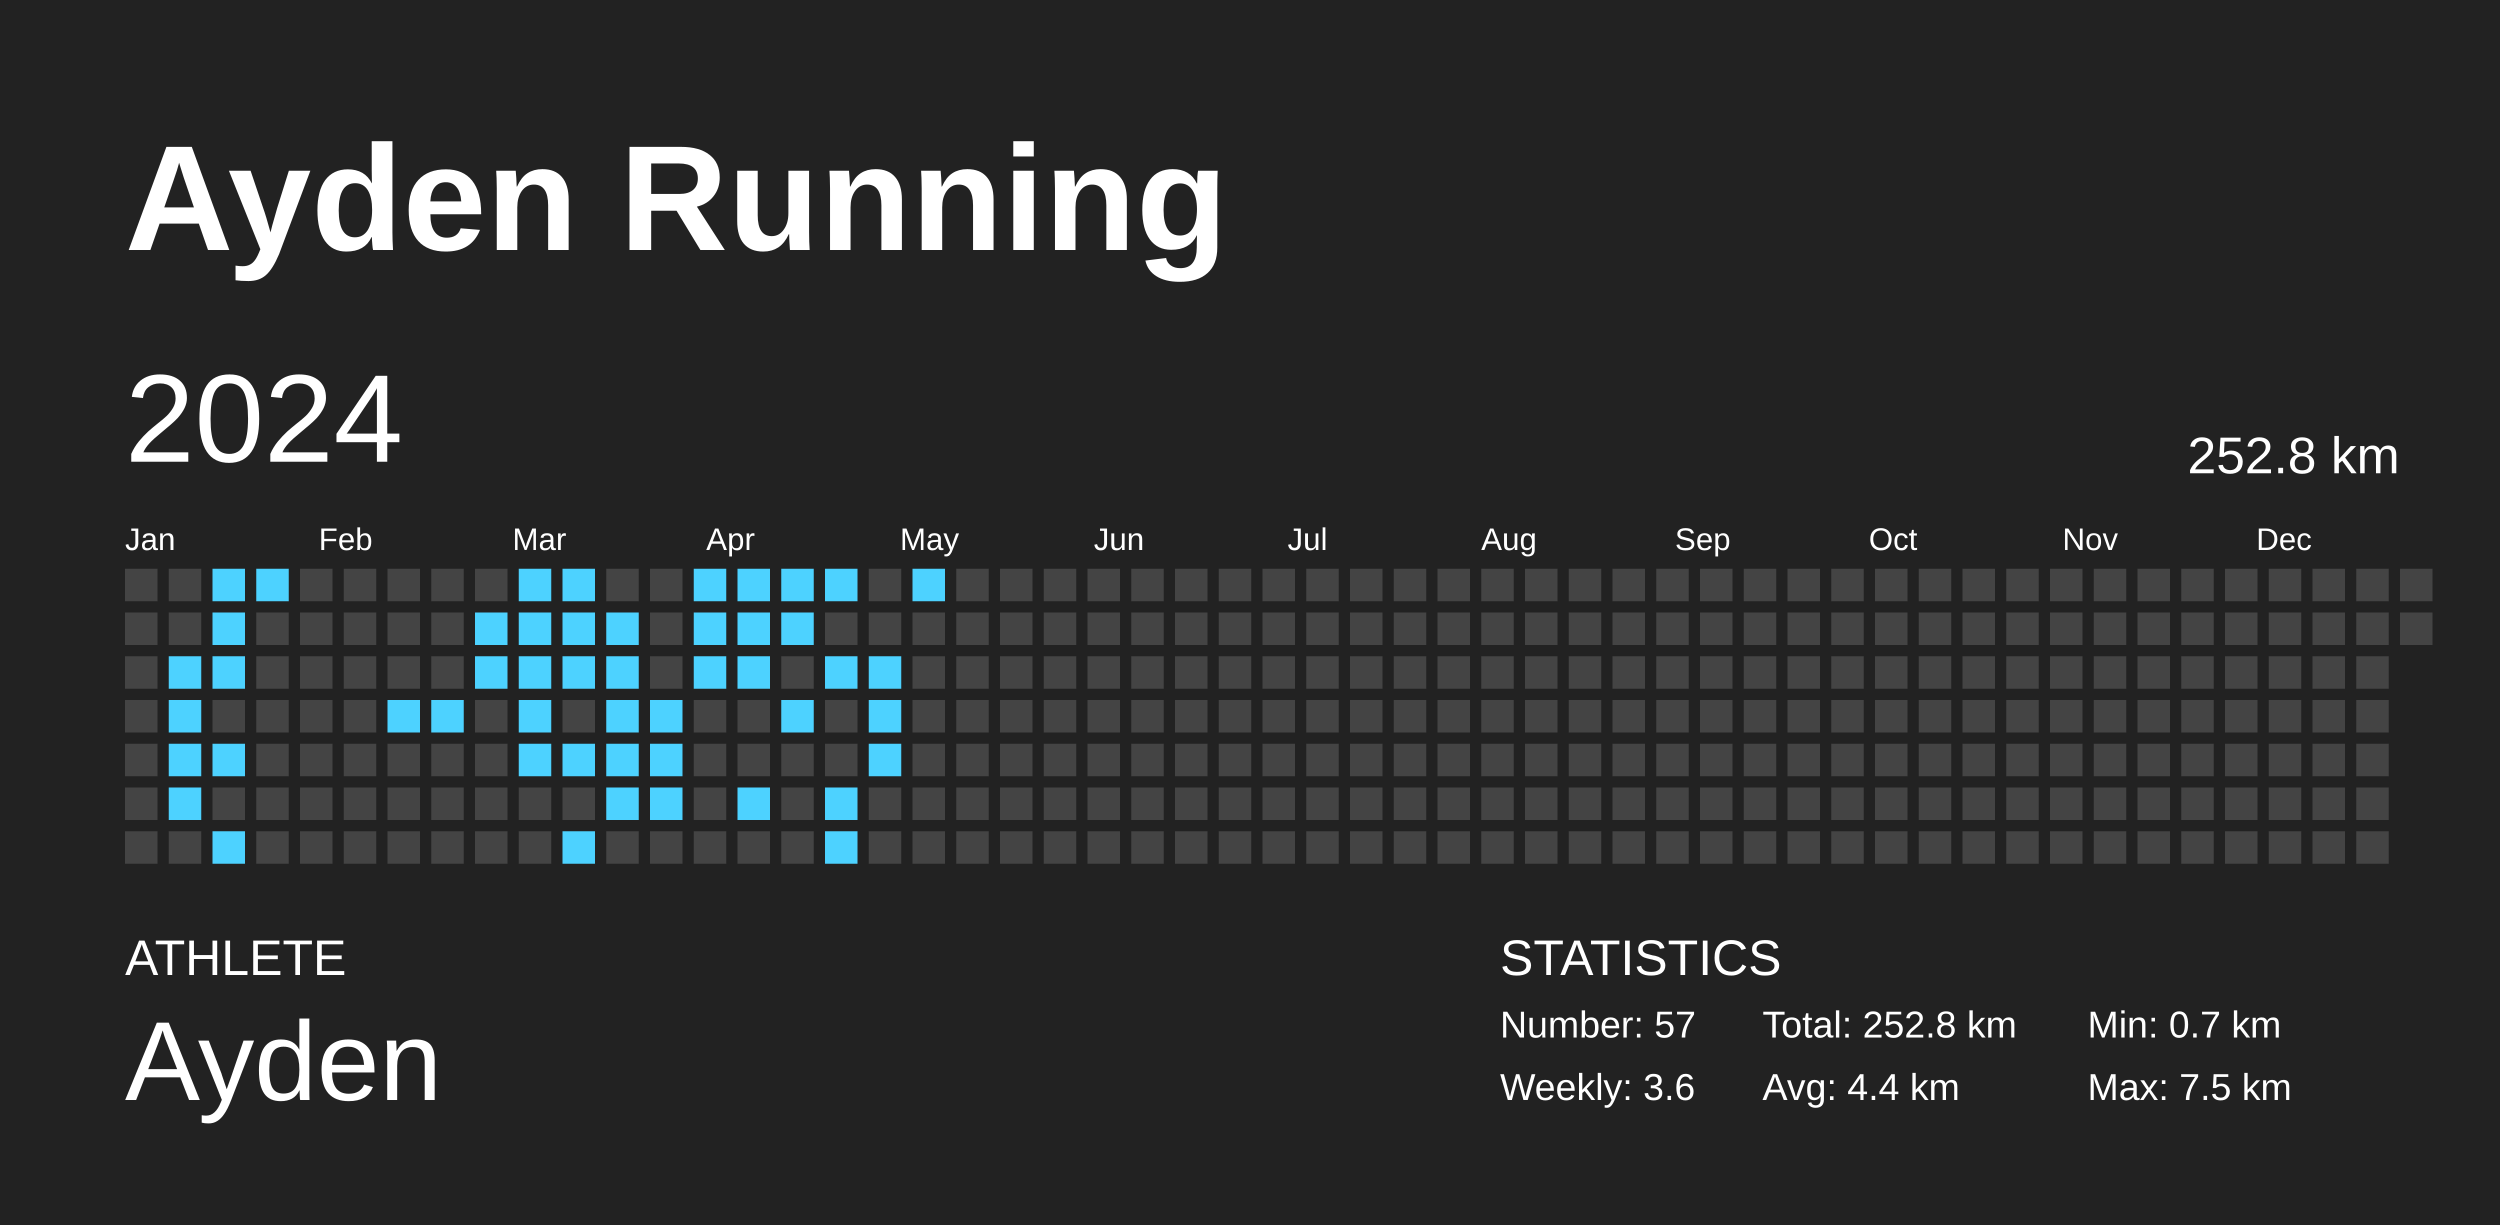
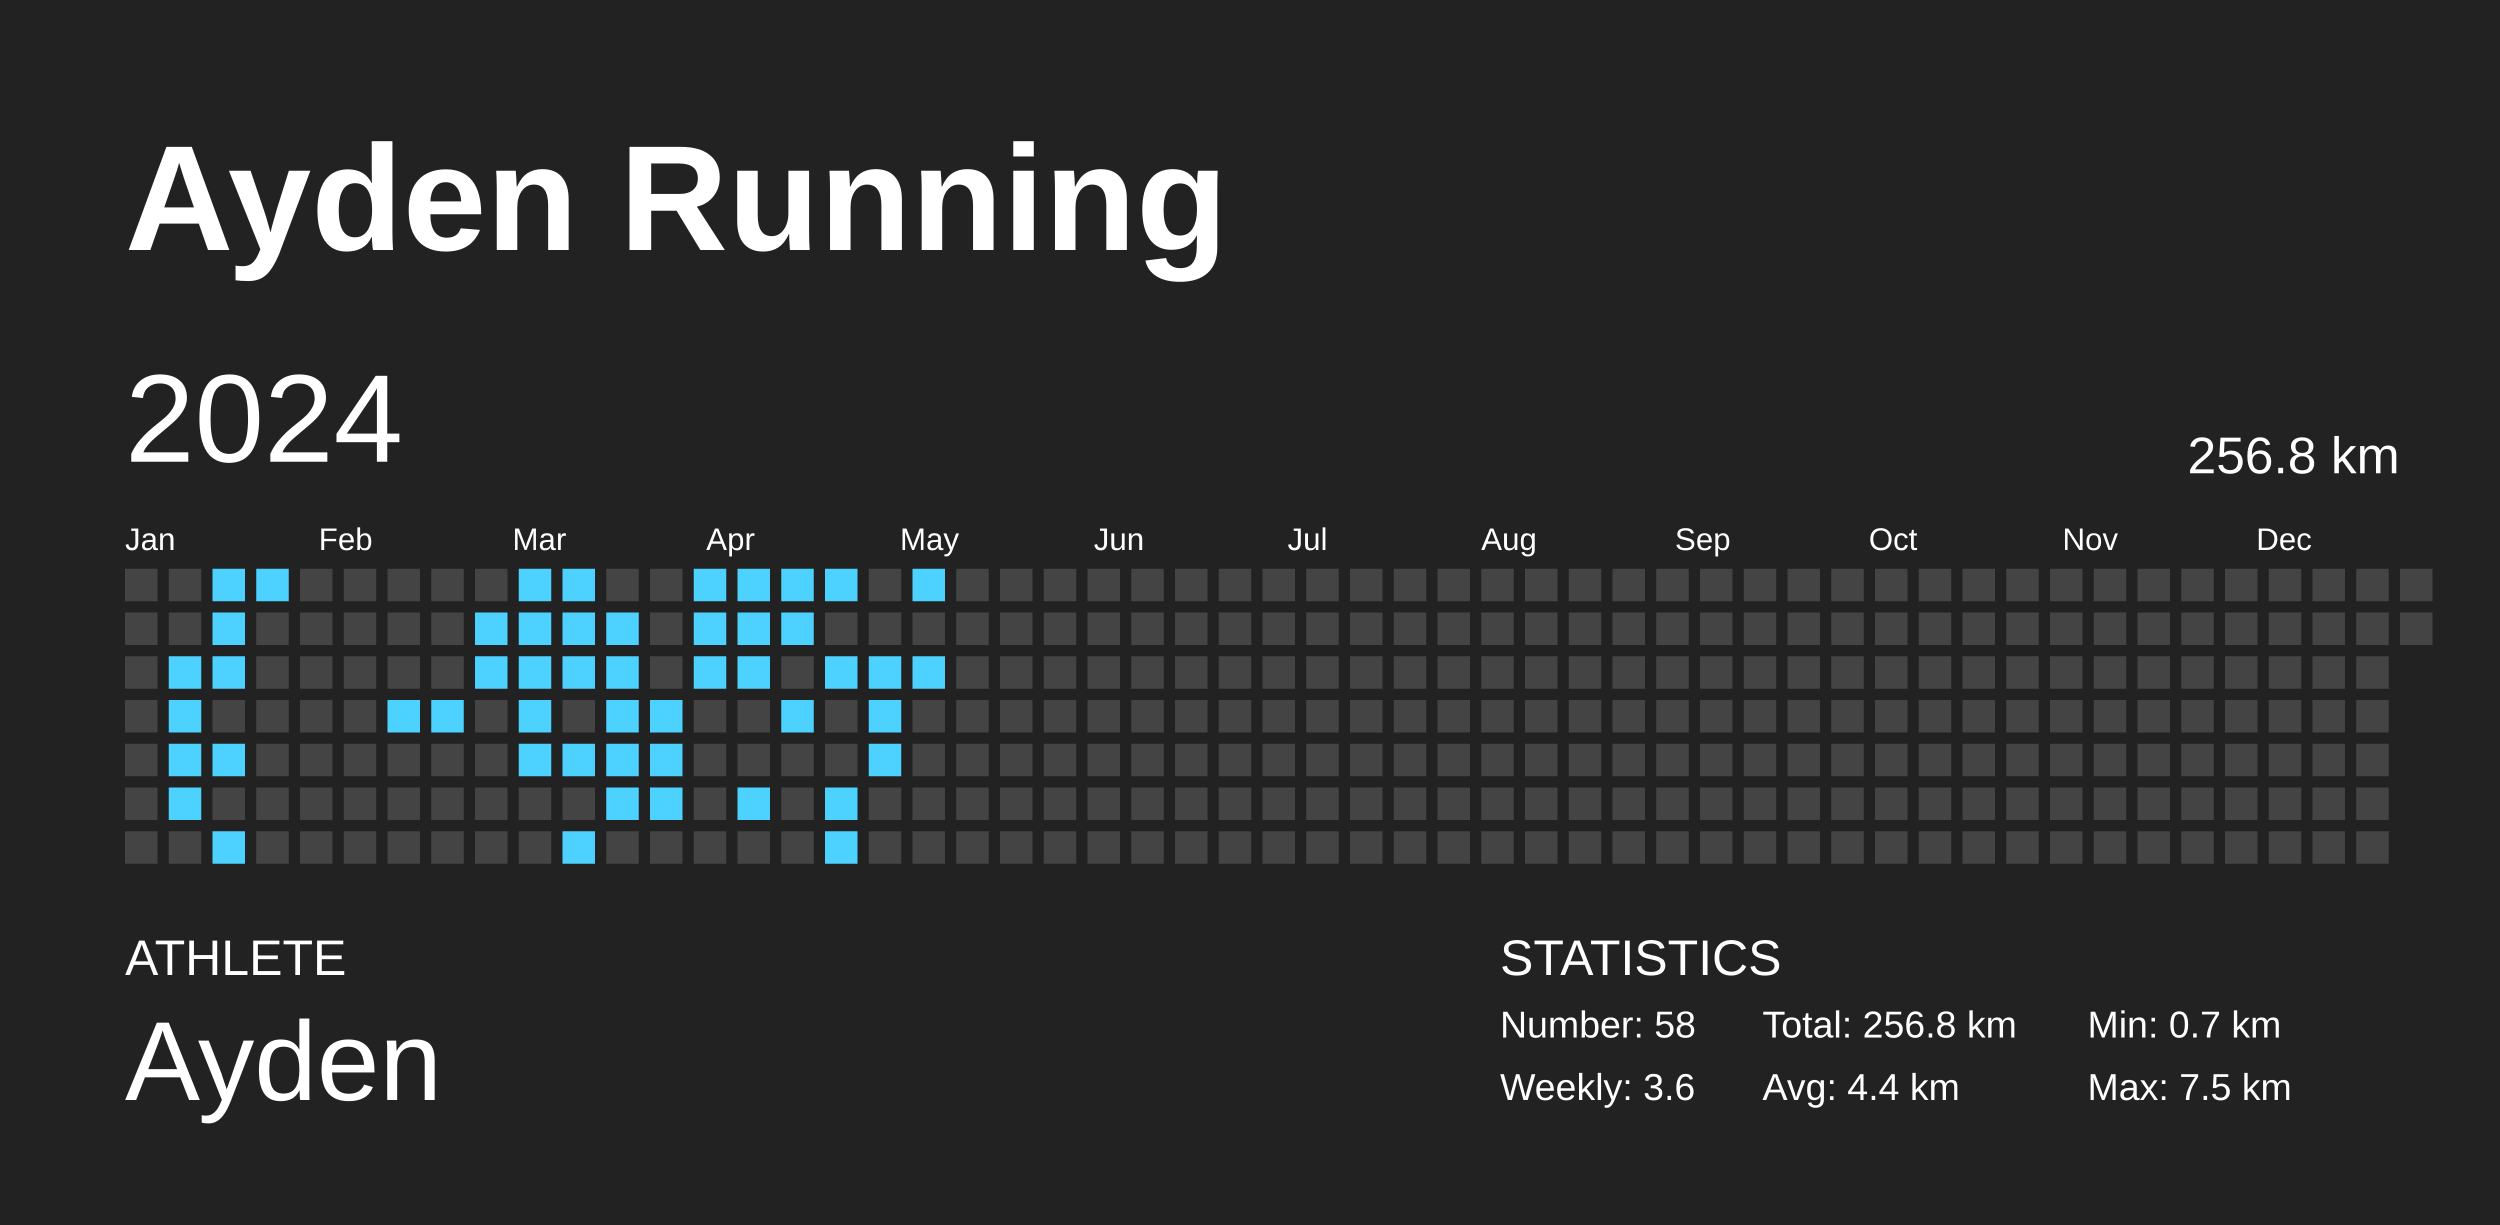
<svg xmlns="http://www.w3.org/2000/svg" baseProfile="full" height="98mm" version="1.1" viewBox="0,0,200,98" width="200mm">
  <defs />
  <rect fill="#222222" height="98" width="200" x="0" y="0" />
  <text fill="#FFFFFF" style="font-size:12px; font-family:Arial; font-weight:bold;" x="10" y="20">Ayden Running</text>
  <text fill="#FFFFFF" style="font-size:4px; font-family:Arial" x="10" y="78">ATHLETE</text>
  <text fill="#FFFFFF" style="font-size:9px; font-family:Arial" x="10" y="88">Ayden</text>
  <text fill="#FFFFFF" style="font-size:4px; font-family:Arial" x="120" y="78">STATISTICS</text>
-   <text fill="#FFFFFF" style="font-size:3px; font-family:Arial" x="120" y="83">Number: 57</text>
+   <text fill="#FFFFFF" style="font-size:3px; font-family:Arial" x="120" y="83">Number: 58</text>
  <text fill="#FFFFFF" style="font-size:3px; font-family:Arial" x="120" y="88">Weekly: 3.6</text>
-   <text fill="#FFFFFF" style="font-size:3px; font-family:Arial" x="141" y="83">Total: 252.8 km</text>
+   <text fill="#FFFFFF" style="font-size:3px; font-family:Arial" x="141" y="83">Total: 256.8 km</text>
  <text fill="#FFFFFF" style="font-size:3px; font-family:Arial" x="141" y="88">Avg: 4.4 km</text>
  <text fill="#FFFFFF" style="font-size:3px; font-family:Arial" x="167" y="83">Min: 0.7 km</text>
  <text fill="#FFFFFF" style="font-size:3px; font-family:Arial" x="167" y="88">Max: 7.5 km</text>
  <text dominant-baseline="hanging" fill="#FFFFFF" style="font-size:10.0px; font-family:Arial;" x="10" y="30">2024</text>
-   <text dominant-baseline="hanging" fill="#FFFFFF" style="font-size:4.125px; font-family:Arial;" x="175" y="35">252.8 km</text>
+   <text dominant-baseline="hanging" fill="#FFFFFF" style="font-size:4.125px; font-family:Arial;" x="175" y="35">256.8 km</text>
  <text fill="#FFFFFF" style="font-size:2.5px; font-family:Arial" x="10.0" y="44">Jan</text>
  <text fill="#FFFFFF" style="font-size:2.5px; font-family:Arial" x="25.5" y="44">Feb</text>
  <text fill="#FFFFFF" style="font-size:2.5px; font-family:Arial" x="41.0" y="44">Mar</text>
  <text fill="#FFFFFF" style="font-size:2.5px; font-family:Arial" x="56.5" y="44">Apr</text>
  <text fill="#FFFFFF" style="font-size:2.5px; font-family:Arial" x="72.0" y="44">May</text>
  <text fill="#FFFFFF" style="font-size:2.5px; font-family:Arial" x="87.5" y="44">Jun</text>
  <text fill="#FFFFFF" style="font-size:2.5px; font-family:Arial" x="103.0" y="44">Jul</text>
  <text fill="#FFFFFF" style="font-size:2.5px; font-family:Arial" x="118.5" y="44">Aug</text>
  <text fill="#FFFFFF" style="font-size:2.5px; font-family:Arial" x="134.0" y="44">Sep</text>
  <text fill="#FFFFFF" style="font-size:2.5px; font-family:Arial" x="149.5" y="44">Oct</text>
  <text fill="#FFFFFF" style="font-size:2.5px; font-family:Arial" x="165.0" y="44">Nov</text>
  <text fill="#FFFFFF" style="font-size:2.5px; font-family:Arial" x="180.5" y="44">Dec</text>
  <rect fill="#444444" height="2.6" width="2.6" x="10.0" y="45.5" />
  <rect fill="#444444" height="2.6" width="2.6" x="10.0" y="49.0" />
  <rect fill="#444444" height="2.6" width="2.6" x="10.0" y="52.5" />
  <rect fill="#444444" height="2.6" width="2.6" x="10.0" y="56.0" />
  <rect fill="#444444" height="2.6" width="2.6" x="10.0" y="59.5" />
  <rect fill="#444444" height="2.6" width="2.6" x="10.0" y="63.0" />
  <rect fill="#444444" height="2.6" width="2.6" x="10.0" y="66.5" />
  <rect fill="#444444" height="2.6" width="2.6" x="13.5" y="45.5" />
  <rect fill="#444444" height="2.6" width="2.6" x="13.5" y="49.0" />
  <rect fill="#4dd2ff" height="2.6" width="2.6" x="13.5" y="52.5" />
  <rect fill="#4dd2ff" height="2.6" width="2.6" x="13.5" y="56.0" />
  <rect fill="#4dd2ff" height="2.6" width="2.6" x="13.5" y="59.5" />
  <rect fill="#4dd2ff" height="2.6" width="2.6" x="13.5" y="63.0" />
  <rect fill="#444444" height="2.6" width="2.6" x="13.5" y="66.5" />
  <rect fill="#4dd2ff" height="2.6" width="2.6" x="17.0" y="45.5" />
  <rect fill="#4dd2ff" height="2.6" width="2.6" x="17.0" y="49.0" />
  <rect fill="#4dd2ff" height="2.6" width="2.6" x="17.0" y="52.5" />
  <rect fill="#444444" height="2.6" width="2.6" x="17.0" y="56.0" />
  <rect fill="#4dd2ff" height="2.6" width="2.6" x="17.0" y="59.5" />
  <rect fill="#444444" height="2.6" width="2.6" x="17.0" y="63.0" />
  <rect fill="#4dd2ff" height="2.6" width="2.6" x="17.0" y="66.5" />
  <rect fill="#4dd2ff" height="2.6" width="2.6" x="20.5" y="45.5" />
  <rect fill="#444444" height="2.6" width="2.6" x="20.5" y="49.0" />
  <rect fill="#444444" height="2.6" width="2.6" x="20.5" y="52.5" />
  <rect fill="#444444" height="2.6" width="2.6" x="20.5" y="56.0" />
  <rect fill="#444444" height="2.6" width="2.6" x="20.5" y="59.5" />
  <rect fill="#444444" height="2.6" width="2.6" x="20.5" y="63.0" />
  <rect fill="#444444" height="2.6" width="2.6" x="20.5" y="66.5" />
  <rect fill="#444444" height="2.6" width="2.6" x="24.0" y="45.5" />
  <rect fill="#444444" height="2.6" width="2.6" x="24.0" y="49.0" />
  <rect fill="#444444" height="2.6" width="2.6" x="24.0" y="52.5" />
  <rect fill="#444444" height="2.6" width="2.6" x="24.0" y="56.0" />
  <rect fill="#444444" height="2.6" width="2.6" x="24.0" y="59.5" />
  <rect fill="#444444" height="2.6" width="2.6" x="24.0" y="63.0" />
  <rect fill="#444444" height="2.6" width="2.6" x="24.0" y="66.5" />
  <rect fill="#444444" height="2.6" width="2.6" x="27.5" y="45.5" />
  <rect fill="#444444" height="2.6" width="2.6" x="27.5" y="49.0" />
  <rect fill="#444444" height="2.6" width="2.6" x="27.5" y="52.5" />
  <rect fill="#444444" height="2.6" width="2.6" x="27.5" y="56.0" />
  <rect fill="#444444" height="2.6" width="2.6" x="27.5" y="59.5" />
  <rect fill="#444444" height="2.6" width="2.6" x="27.5" y="63.0" />
  <rect fill="#444444" height="2.6" width="2.6" x="27.5" y="66.5" />
  <rect fill="#444444" height="2.6" width="2.6" x="31.0" y="45.5" />
  <rect fill="#444444" height="2.6" width="2.6" x="31.0" y="49.0" />
  <rect fill="#444444" height="2.6" width="2.6" x="31.0" y="52.5" />
  <rect fill="#4dd2ff" height="2.6" width="2.6" x="31.0" y="56.0" />
  <rect fill="#444444" height="2.6" width="2.6" x="31.0" y="59.5" />
  <rect fill="#444444" height="2.6" width="2.6" x="31.0" y="63.0" />
  <rect fill="#444444" height="2.6" width="2.6" x="31.0" y="66.5" />
  <rect fill="#444444" height="2.6" width="2.6" x="34.5" y="45.5" />
  <rect fill="#444444" height="2.6" width="2.6" x="34.5" y="49.0" />
  <rect fill="#444444" height="2.6" width="2.6" x="34.5" y="52.5" />
  <rect fill="#4dd2ff" height="2.6" width="2.6" x="34.5" y="56.0" />
  <rect fill="#444444" height="2.6" width="2.6" x="34.5" y="59.5" />
  <rect fill="#444444" height="2.6" width="2.6" x="34.5" y="63.0" />
  <rect fill="#444444" height="2.6" width="2.6" x="34.5" y="66.5" />
  <rect fill="#444444" height="2.6" width="2.6" x="38.0" y="45.5" />
  <rect fill="#4dd2ff" height="2.6" width="2.6" x="38.0" y="49.0" />
  <rect fill="#4dd2ff" height="2.6" width="2.6" x="38.0" y="52.5" />
  <rect fill="#444444" height="2.6" width="2.6" x="38.0" y="56.0" />
  <rect fill="#444444" height="2.6" width="2.6" x="38.0" y="59.5" />
  <rect fill="#444444" height="2.6" width="2.6" x="38.0" y="63.0" />
  <rect fill="#444444" height="2.6" width="2.6" x="38.0" y="66.5" />
  <rect fill="#4dd2ff" height="2.6" width="2.6" x="41.5" y="45.5" />
  <rect fill="#4dd2ff" height="2.6" width="2.6" x="41.5" y="49.0" />
  <rect fill="#4dd2ff" height="2.6" width="2.6" x="41.5" y="52.5" />
  <rect fill="#4dd2ff" height="2.6" width="2.6" x="41.5" y="56.0" />
  <rect fill="#4dd2ff" height="2.6" width="2.6" x="41.5" y="59.5" />
  <rect fill="#444444" height="2.6" width="2.6" x="41.5" y="63.0" />
  <rect fill="#444444" height="2.6" width="2.6" x="41.5" y="66.5" />
  <rect fill="#4dd2ff" height="2.6" width="2.6" x="45.0" y="45.5" />
  <rect fill="#4dd2ff" height="2.6" width="2.6" x="45.0" y="49.0" />
  <rect fill="#4dd2ff" height="2.6" width="2.6" x="45.0" y="52.5" />
  <rect fill="#444444" height="2.6" width="2.6" x="45.0" y="56.0" />
  <rect fill="#4dd2ff" height="2.6" width="2.6" x="45.0" y="59.5" />
  <rect fill="#444444" height="2.6" width="2.6" x="45.0" y="63.0" />
  <rect fill="#4dd2ff" height="2.6" width="2.6" x="45.0" y="66.5" />
  <rect fill="#444444" height="2.6" width="2.6" x="48.5" y="45.5" />
  <rect fill="#4dd2ff" height="2.6" width="2.6" x="48.5" y="49.0" />
  <rect fill="#4dd2ff" height="2.6" width="2.6" x="48.5" y="52.5" />
  <rect fill="#4dd2ff" height="2.6" width="2.6" x="48.5" y="56.0" />
  <rect fill="#4dd2ff" height="2.6" width="2.6" x="48.5" y="59.5" />
  <rect fill="#4dd2ff" height="2.6" width="2.6" x="48.5" y="63.0" />
  <rect fill="#444444" height="2.6" width="2.6" x="48.5" y="66.5" />
  <rect fill="#444444" height="2.6" width="2.6" x="52.0" y="45.5" />
  <rect fill="#444444" height="2.6" width="2.6" x="52.0" y="49.0" />
  <rect fill="#444444" height="2.6" width="2.6" x="52.0" y="52.5" />
  <rect fill="#4dd2ff" height="2.6" width="2.6" x="52.0" y="56.0" />
  <rect fill="#4dd2ff" height="2.6" width="2.6" x="52.0" y="59.5" />
  <rect fill="#4dd2ff" height="2.6" width="2.6" x="52.0" y="63.0" />
  <rect fill="#444444" height="2.6" width="2.6" x="52.0" y="66.5" />
  <rect fill="#4dd2ff" height="2.6" width="2.6" x="55.5" y="45.5" />
  <rect fill="#4dd2ff" height="2.6" width="2.6" x="55.5" y="49.0" />
  <rect fill="#4dd2ff" height="2.6" width="2.6" x="55.5" y="52.5" />
  <rect fill="#444444" height="2.6" width="2.6" x="55.5" y="56.0" />
  <rect fill="#444444" height="2.6" width="2.6" x="55.5" y="59.5" />
  <rect fill="#444444" height="2.6" width="2.6" x="55.5" y="63.0" />
  <rect fill="#444444" height="2.6" width="2.6" x="55.5" y="66.5" />
  <rect fill="#4dd2ff" height="2.6" width="2.6" x="59.0" y="45.5" />
  <rect fill="#4dd2ff" height="2.6" width="2.6" x="59.0" y="49.0" />
  <rect fill="#4dd2ff" height="2.6" width="2.6" x="59.0" y="52.5" />
  <rect fill="#444444" height="2.6" width="2.6" x="59.0" y="56.0" />
  <rect fill="#444444" height="2.6" width="2.6" x="59.0" y="59.5" />
  <rect fill="#4dd2ff" height="2.6" width="2.6" x="59.0" y="63.0" />
  <rect fill="#444444" height="2.6" width="2.6" x="59.0" y="66.5" />
  <rect fill="#4dd2ff" height="2.6" width="2.6" x="62.5" y="45.5" />
  <rect fill="#4dd2ff" height="2.6" width="2.6" x="62.5" y="49.0" />
  <rect fill="#444444" height="2.6" width="2.6" x="62.5" y="52.5" />
  <rect fill="#4dd2ff" height="2.6" width="2.6" x="62.5" y="56.0" />
  <rect fill="#444444" height="2.6" width="2.6" x="62.5" y="59.5" />
  <rect fill="#444444" height="2.6" width="2.6" x="62.5" y="63.0" />
  <rect fill="#444444" height="2.6" width="2.6" x="62.5" y="66.5" />
  <rect fill="#4dd2ff" height="2.6" width="2.6" x="66.0" y="45.5" />
  <rect fill="#444444" height="2.6" width="2.6" x="66.0" y="49.0" />
  <rect fill="#4dd2ff" height="2.6" width="2.6" x="66.0" y="52.5" />
  <rect fill="#444444" height="2.6" width="2.6" x="66.0" y="56.0" />
  <rect fill="#444444" height="2.6" width="2.6" x="66.0" y="59.5" />
  <rect fill="#4dd2ff" height="2.6" width="2.6" x="66.0" y="63.0" />
  <rect fill="#4dd2ff" height="2.6" width="2.6" x="66.0" y="66.5" />
  <rect fill="#444444" height="2.6" width="2.6" x="69.5" y="45.5" />
  <rect fill="#444444" height="2.6" width="2.6" x="69.5" y="49.0" />
  <rect fill="#4dd2ff" height="2.6" width="2.6" x="69.5" y="52.5" />
  <rect fill="#4dd2ff" height="2.6" width="2.6" x="69.5" y="56.0" />
  <rect fill="#4dd2ff" height="2.6" width="2.6" x="69.5" y="59.5" />
  <rect fill="#444444" height="2.6" width="2.6" x="69.5" y="63.0" />
  <rect fill="#444444" height="2.6" width="2.6" x="69.5" y="66.5" />
  <rect fill="#4dd2ff" height="2.6" width="2.6" x="73.0" y="45.5" />
  <rect fill="#444444" height="2.6" width="2.6" x="73.0" y="49.0" />
-   <rect fill="#444444" height="2.6" width="2.6" x="73.0" y="52.5" />
+   <rect fill="#4dd2ff" height="2.6" width="2.6" x="73.0" y="52.5" />
  <rect fill="#444444" height="2.6" width="2.6" x="73.0" y="56.0" />
  <rect fill="#444444" height="2.6" width="2.6" x="73.0" y="59.5" />
  <rect fill="#444444" height="2.6" width="2.6" x="73.0" y="63.0" />
  <rect fill="#444444" height="2.6" width="2.6" x="73.0" y="66.5" />
  <rect fill="#444444" height="2.6" width="2.6" x="76.5" y="45.5" />
  <rect fill="#444444" height="2.6" width="2.6" x="76.5" y="49.0" />
  <rect fill="#444444" height="2.6" width="2.6" x="76.5" y="52.5" />
  <rect fill="#444444" height="2.6" width="2.6" x="76.5" y="56.0" />
  <rect fill="#444444" height="2.6" width="2.6" x="76.5" y="59.5" />
  <rect fill="#444444" height="2.6" width="2.6" x="76.5" y="63.0" />
  <rect fill="#444444" height="2.6" width="2.6" x="76.5" y="66.5" />
  <rect fill="#444444" height="2.6" width="2.6" x="80.0" y="45.5" />
  <rect fill="#444444" height="2.6" width="2.6" x="80.0" y="49.0" />
  <rect fill="#444444" height="2.6" width="2.6" x="80.0" y="52.5" />
  <rect fill="#444444" height="2.6" width="2.6" x="80.0" y="56.0" />
  <rect fill="#444444" height="2.6" width="2.6" x="80.0" y="59.5" />
  <rect fill="#444444" height="2.6" width="2.6" x="80.0" y="63.0" />
  <rect fill="#444444" height="2.6" width="2.6" x="80.0" y="66.5" />
  <rect fill="#444444" height="2.6" width="2.6" x="83.5" y="45.5" />
  <rect fill="#444444" height="2.6" width="2.6" x="83.5" y="49.0" />
  <rect fill="#444444" height="2.6" width="2.6" x="83.5" y="52.5" />
  <rect fill="#444444" height="2.6" width="2.6" x="83.5" y="56.0" />
  <rect fill="#444444" height="2.6" width="2.6" x="83.5" y="59.5" />
  <rect fill="#444444" height="2.6" width="2.6" x="83.5" y="63.0" />
  <rect fill="#444444" height="2.6" width="2.6" x="83.5" y="66.5" />
  <rect fill="#444444" height="2.6" width="2.6" x="87.0" y="45.5" />
  <rect fill="#444444" height="2.6" width="2.6" x="87.0" y="49.0" />
  <rect fill="#444444" height="2.6" width="2.6" x="87.0" y="52.5" />
  <rect fill="#444444" height="2.6" width="2.6" x="87.0" y="56.0" />
  <rect fill="#444444" height="2.6" width="2.6" x="87.0" y="59.5" />
  <rect fill="#444444" height="2.6" width="2.6" x="87.0" y="63.0" />
  <rect fill="#444444" height="2.6" width="2.6" x="87.0" y="66.5" />
  <rect fill="#444444" height="2.6" width="2.6" x="90.5" y="45.5" />
  <rect fill="#444444" height="2.6" width="2.6" x="90.5" y="49.0" />
  <rect fill="#444444" height="2.6" width="2.6" x="90.5" y="52.5" />
  <rect fill="#444444" height="2.6" width="2.6" x="90.5" y="56.0" />
  <rect fill="#444444" height="2.6" width="2.6" x="90.5" y="59.5" />
  <rect fill="#444444" height="2.6" width="2.6" x="90.5" y="63.0" />
  <rect fill="#444444" height="2.6" width="2.6" x="90.5" y="66.5" />
  <rect fill="#444444" height="2.6" width="2.6" x="94.0" y="45.5" />
  <rect fill="#444444" height="2.6" width="2.6" x="94.0" y="49.0" />
  <rect fill="#444444" height="2.6" width="2.6" x="94.0" y="52.5" />
  <rect fill="#444444" height="2.6" width="2.6" x="94.0" y="56.0" />
  <rect fill="#444444" height="2.6" width="2.6" x="94.0" y="59.5" />
  <rect fill="#444444" height="2.6" width="2.6" x="94.0" y="63.0" />
  <rect fill="#444444" height="2.6" width="2.6" x="94.0" y="66.5" />
  <rect fill="#444444" height="2.6" width="2.6" x="97.5" y="45.5" />
  <rect fill="#444444" height="2.6" width="2.6" x="97.5" y="49.0" />
  <rect fill="#444444" height="2.6" width="2.6" x="97.5" y="52.5" />
  <rect fill="#444444" height="2.6" width="2.6" x="97.5" y="56.0" />
  <rect fill="#444444" height="2.6" width="2.6" x="97.5" y="59.5" />
  <rect fill="#444444" height="2.6" width="2.6" x="97.5" y="63.0" />
  <rect fill="#444444" height="2.6" width="2.6" x="97.5" y="66.5" />
  <rect fill="#444444" height="2.6" width="2.6" x="101.0" y="45.5" />
  <rect fill="#444444" height="2.6" width="2.6" x="101.0" y="49.0" />
  <rect fill="#444444" height="2.6" width="2.6" x="101.0" y="52.5" />
  <rect fill="#444444" height="2.6" width="2.6" x="101.0" y="56.0" />
  <rect fill="#444444" height="2.6" width="2.6" x="101.0" y="59.5" />
  <rect fill="#444444" height="2.6" width="2.6" x="101.0" y="63.0" />
  <rect fill="#444444" height="2.6" width="2.6" x="101.0" y="66.5" />
  <rect fill="#444444" height="2.6" width="2.6" x="104.5" y="45.5" />
  <rect fill="#444444" height="2.6" width="2.6" x="104.5" y="49.0" />
  <rect fill="#444444" height="2.6" width="2.6" x="104.5" y="52.5" />
  <rect fill="#444444" height="2.6" width="2.6" x="104.5" y="56.0" />
  <rect fill="#444444" height="2.6" width="2.6" x="104.5" y="59.5" />
  <rect fill="#444444" height="2.6" width="2.6" x="104.5" y="63.0" />
  <rect fill="#444444" height="2.6" width="2.6" x="104.5" y="66.5" />
  <rect fill="#444444" height="2.6" width="2.6" x="108.0" y="45.5" />
  <rect fill="#444444" height="2.6" width="2.6" x="108.0" y="49.0" />
  <rect fill="#444444" height="2.6" width="2.6" x="108.0" y="52.5" />
  <rect fill="#444444" height="2.6" width="2.6" x="108.0" y="56.0" />
  <rect fill="#444444" height="2.6" width="2.6" x="108.0" y="59.5" />
  <rect fill="#444444" height="2.6" width="2.6" x="108.0" y="63.0" />
  <rect fill="#444444" height="2.6" width="2.6" x="108.0" y="66.5" />
  <rect fill="#444444" height="2.6" width="2.6" x="111.5" y="45.5" />
  <rect fill="#444444" height="2.6" width="2.6" x="111.5" y="49.0" />
  <rect fill="#444444" height="2.6" width="2.6" x="111.5" y="52.5" />
  <rect fill="#444444" height="2.6" width="2.6" x="111.5" y="56.0" />
  <rect fill="#444444" height="2.6" width="2.6" x="111.5" y="59.5" />
  <rect fill="#444444" height="2.6" width="2.6" x="111.5" y="63.0" />
  <rect fill="#444444" height="2.6" width="2.6" x="111.5" y="66.5" />
  <rect fill="#444444" height="2.6" width="2.6" x="115.0" y="45.5" />
  <rect fill="#444444" height="2.6" width="2.6" x="115.0" y="49.0" />
  <rect fill="#444444" height="2.6" width="2.6" x="115.0" y="52.5" />
  <rect fill="#444444" height="2.6" width="2.6" x="115.0" y="56.0" />
  <rect fill="#444444" height="2.6" width="2.6" x="115.0" y="59.5" />
  <rect fill="#444444" height="2.6" width="2.6" x="115.0" y="63.0" />
  <rect fill="#444444" height="2.6" width="2.6" x="115.0" y="66.5" />
  <rect fill="#444444" height="2.6" width="2.6" x="118.5" y="45.5" />
  <rect fill="#444444" height="2.6" width="2.6" x="118.5" y="49.0" />
  <rect fill="#444444" height="2.6" width="2.6" x="118.5" y="52.5" />
  <rect fill="#444444" height="2.6" width="2.6" x="118.5" y="56.0" />
  <rect fill="#444444" height="2.6" width="2.6" x="118.5" y="59.5" />
  <rect fill="#444444" height="2.6" width="2.6" x="118.5" y="63.0" />
  <rect fill="#444444" height="2.6" width="2.6" x="118.5" y="66.5" />
  <rect fill="#444444" height="2.6" width="2.6" x="122.0" y="45.5" />
  <rect fill="#444444" height="2.6" width="2.6" x="122.0" y="49.0" />
  <rect fill="#444444" height="2.6" width="2.6" x="122.0" y="52.5" />
  <rect fill="#444444" height="2.6" width="2.6" x="122.0" y="56.0" />
  <rect fill="#444444" height="2.6" width="2.6" x="122.0" y="59.5" />
  <rect fill="#444444" height="2.6" width="2.6" x="122.0" y="63.0" />
  <rect fill="#444444" height="2.6" width="2.6" x="122.0" y="66.5" />
  <rect fill="#444444" height="2.6" width="2.6" x="125.5" y="45.5" />
  <rect fill="#444444" height="2.6" width="2.6" x="125.5" y="49.0" />
  <rect fill="#444444" height="2.6" width="2.6" x="125.5" y="52.5" />
  <rect fill="#444444" height="2.6" width="2.6" x="125.5" y="56.0" />
  <rect fill="#444444" height="2.6" width="2.6" x="125.5" y="59.5" />
  <rect fill="#444444" height="2.6" width="2.6" x="125.5" y="63.0" />
  <rect fill="#444444" height="2.6" width="2.6" x="125.5" y="66.5" />
  <rect fill="#444444" height="2.6" width="2.6" x="129.0" y="45.5" />
  <rect fill="#444444" height="2.6" width="2.6" x="129.0" y="49.0" />
  <rect fill="#444444" height="2.6" width="2.6" x="129.0" y="52.5" />
  <rect fill="#444444" height="2.6" width="2.6" x="129.0" y="56.0" />
  <rect fill="#444444" height="2.6" width="2.6" x="129.0" y="59.5" />
  <rect fill="#444444" height="2.6" width="2.6" x="129.0" y="63.0" />
  <rect fill="#444444" height="2.6" width="2.6" x="129.0" y="66.5" />
  <rect fill="#444444" height="2.6" width="2.6" x="132.5" y="45.5" />
  <rect fill="#444444" height="2.6" width="2.6" x="132.5" y="49.0" />
  <rect fill="#444444" height="2.6" width="2.6" x="132.5" y="52.5" />
  <rect fill="#444444" height="2.6" width="2.6" x="132.5" y="56.0" />
  <rect fill="#444444" height="2.6" width="2.6" x="132.5" y="59.5" />
  <rect fill="#444444" height="2.6" width="2.6" x="132.5" y="63.0" />
  <rect fill="#444444" height="2.6" width="2.6" x="132.5" y="66.5" />
  <rect fill="#444444" height="2.6" width="2.6" x="136.0" y="45.5" />
  <rect fill="#444444" height="2.6" width="2.6" x="136.0" y="49.0" />
  <rect fill="#444444" height="2.6" width="2.6" x="136.0" y="52.5" />
  <rect fill="#444444" height="2.6" width="2.6" x="136.0" y="56.0" />
  <rect fill="#444444" height="2.6" width="2.6" x="136.0" y="59.5" />
  <rect fill="#444444" height="2.6" width="2.6" x="136.0" y="63.0" />
  <rect fill="#444444" height="2.6" width="2.6" x="136.0" y="66.5" />
  <rect fill="#444444" height="2.6" width="2.6" x="139.5" y="45.5" />
  <rect fill="#444444" height="2.6" width="2.6" x="139.5" y="49.0" />
  <rect fill="#444444" height="2.6" width="2.6" x="139.5" y="52.5" />
  <rect fill="#444444" height="2.6" width="2.6" x="139.5" y="56.0" />
  <rect fill="#444444" height="2.6" width="2.6" x="139.5" y="59.5" />
  <rect fill="#444444" height="2.6" width="2.6" x="139.5" y="63.0" />
  <rect fill="#444444" height="2.6" width="2.6" x="139.5" y="66.5" />
  <rect fill="#444444" height="2.6" width="2.6" x="143.0" y="45.5" />
  <rect fill="#444444" height="2.6" width="2.6" x="143.0" y="49.0" />
  <rect fill="#444444" height="2.6" width="2.6" x="143.0" y="52.5" />
  <rect fill="#444444" height="2.6" width="2.6" x="143.0" y="56.0" />
  <rect fill="#444444" height="2.6" width="2.6" x="143.0" y="59.5" />
  <rect fill="#444444" height="2.6" width="2.6" x="143.0" y="63.0" />
  <rect fill="#444444" height="2.6" width="2.6" x="143.0" y="66.5" />
  <rect fill="#444444" height="2.6" width="2.6" x="146.5" y="45.5" />
  <rect fill="#444444" height="2.6" width="2.6" x="146.5" y="49.0" />
  <rect fill="#444444" height="2.6" width="2.6" x="146.5" y="52.5" />
  <rect fill="#444444" height="2.6" width="2.6" x="146.5" y="56.0" />
  <rect fill="#444444" height="2.6" width="2.6" x="146.5" y="59.5" />
  <rect fill="#444444" height="2.6" width="2.6" x="146.5" y="63.0" />
  <rect fill="#444444" height="2.6" width="2.6" x="146.5" y="66.5" />
  <rect fill="#444444" height="2.6" width="2.6" x="150.0" y="45.5" />
  <rect fill="#444444" height="2.6" width="2.6" x="150.0" y="49.0" />
  <rect fill="#444444" height="2.6" width="2.6" x="150.0" y="52.5" />
  <rect fill="#444444" height="2.6" width="2.6" x="150.0" y="56.0" />
  <rect fill="#444444" height="2.6" width="2.6" x="150.0" y="59.5" />
  <rect fill="#444444" height="2.6" width="2.6" x="150.0" y="63.0" />
  <rect fill="#444444" height="2.6" width="2.6" x="150.0" y="66.5" />
  <rect fill="#444444" height="2.6" width="2.6" x="153.5" y="45.5" />
  <rect fill="#444444" height="2.6" width="2.6" x="153.5" y="49.0" />
  <rect fill="#444444" height="2.6" width="2.6" x="153.5" y="52.5" />
  <rect fill="#444444" height="2.6" width="2.6" x="153.5" y="56.0" />
  <rect fill="#444444" height="2.6" width="2.6" x="153.5" y="59.5" />
  <rect fill="#444444" height="2.6" width="2.6" x="153.5" y="63.0" />
  <rect fill="#444444" height="2.6" width="2.6" x="153.5" y="66.5" />
  <rect fill="#444444" height="2.6" width="2.6" x="157.0" y="45.5" />
  <rect fill="#444444" height="2.6" width="2.6" x="157.0" y="49.0" />
  <rect fill="#444444" height="2.6" width="2.6" x="157.0" y="52.5" />
  <rect fill="#444444" height="2.6" width="2.6" x="157.0" y="56.0" />
  <rect fill="#444444" height="2.6" width="2.6" x="157.0" y="59.5" />
  <rect fill="#444444" height="2.6" width="2.6" x="157.0" y="63.0" />
  <rect fill="#444444" height="2.6" width="2.6" x="157.0" y="66.5" />
  <rect fill="#444444" height="2.6" width="2.6" x="160.5" y="45.5" />
  <rect fill="#444444" height="2.6" width="2.6" x="160.5" y="49.0" />
  <rect fill="#444444" height="2.6" width="2.6" x="160.5" y="52.5" />
  <rect fill="#444444" height="2.6" width="2.6" x="160.5" y="56.0" />
  <rect fill="#444444" height="2.6" width="2.6" x="160.5" y="59.5" />
  <rect fill="#444444" height="2.6" width="2.6" x="160.5" y="63.0" />
  <rect fill="#444444" height="2.6" width="2.6" x="160.5" y="66.5" />
  <rect fill="#444444" height="2.6" width="2.6" x="164.0" y="45.5" />
  <rect fill="#444444" height="2.6" width="2.6" x="164.0" y="49.0" />
  <rect fill="#444444" height="2.6" width="2.6" x="164.0" y="52.5" />
  <rect fill="#444444" height="2.6" width="2.6" x="164.0" y="56.0" />
  <rect fill="#444444" height="2.6" width="2.6" x="164.0" y="59.5" />
  <rect fill="#444444" height="2.6" width="2.6" x="164.0" y="63.0" />
  <rect fill="#444444" height="2.6" width="2.6" x="164.0" y="66.5" />
  <rect fill="#444444" height="2.6" width="2.6" x="167.5" y="45.5" />
  <rect fill="#444444" height="2.6" width="2.6" x="167.5" y="49.0" />
  <rect fill="#444444" height="2.6" width="2.6" x="167.5" y="52.5" />
  <rect fill="#444444" height="2.6" width="2.6" x="167.5" y="56.0" />
  <rect fill="#444444" height="2.6" width="2.6" x="167.5" y="59.5" />
  <rect fill="#444444" height="2.6" width="2.6" x="167.5" y="63.0" />
  <rect fill="#444444" height="2.6" width="2.6" x="167.5" y="66.5" />
  <rect fill="#444444" height="2.6" width="2.6" x="171.0" y="45.5" />
  <rect fill="#444444" height="2.6" width="2.6" x="171.0" y="49.0" />
  <rect fill="#444444" height="2.6" width="2.6" x="171.0" y="52.5" />
  <rect fill="#444444" height="2.6" width="2.6" x="171.0" y="56.0" />
  <rect fill="#444444" height="2.6" width="2.6" x="171.0" y="59.5" />
  <rect fill="#444444" height="2.6" width="2.6" x="171.0" y="63.0" />
  <rect fill="#444444" height="2.6" width="2.6" x="171.0" y="66.5" />
  <rect fill="#444444" height="2.6" width="2.6" x="174.5" y="45.5" />
  <rect fill="#444444" height="2.6" width="2.6" x="174.5" y="49.0" />
  <rect fill="#444444" height="2.6" width="2.6" x="174.5" y="52.5" />
  <rect fill="#444444" height="2.6" width="2.6" x="174.5" y="56.0" />
  <rect fill="#444444" height="2.6" width="2.6" x="174.5" y="59.5" />
  <rect fill="#444444" height="2.6" width="2.6" x="174.5" y="63.0" />
  <rect fill="#444444" height="2.6" width="2.6" x="174.5" y="66.5" />
  <rect fill="#444444" height="2.6" width="2.6" x="178.0" y="45.5" />
  <rect fill="#444444" height="2.6" width="2.6" x="178.0" y="49.0" />
  <rect fill="#444444" height="2.6" width="2.6" x="178.0" y="52.5" />
  <rect fill="#444444" height="2.6" width="2.6" x="178.0" y="56.0" />
  <rect fill="#444444" height="2.6" width="2.6" x="178.0" y="59.5" />
  <rect fill="#444444" height="2.6" width="2.6" x="178.0" y="63.0" />
  <rect fill="#444444" height="2.6" width="2.6" x="178.0" y="66.5" />
  <rect fill="#444444" height="2.6" width="2.6" x="181.5" y="45.5" />
  <rect fill="#444444" height="2.6" width="2.6" x="181.5" y="49.0" />
  <rect fill="#444444" height="2.6" width="2.6" x="181.5" y="52.5" />
  <rect fill="#444444" height="2.6" width="2.6" x="181.5" y="56.0" />
  <rect fill="#444444" height="2.6" width="2.6" x="181.5" y="59.5" />
  <rect fill="#444444" height="2.6" width="2.6" x="181.5" y="63.0" />
  <rect fill="#444444" height="2.6" width="2.6" x="181.5" y="66.5" />
  <rect fill="#444444" height="2.6" width="2.6" x="185.0" y="45.5" />
  <rect fill="#444444" height="2.6" width="2.6" x="185.0" y="49.0" />
  <rect fill="#444444" height="2.6" width="2.6" x="185.0" y="52.5" />
  <rect fill="#444444" height="2.6" width="2.6" x="185.0" y="56.0" />
  <rect fill="#444444" height="2.6" width="2.6" x="185.0" y="59.5" />
  <rect fill="#444444" height="2.6" width="2.6" x="185.0" y="63.0" />
  <rect fill="#444444" height="2.6" width="2.6" x="185.0" y="66.5" />
  <rect fill="#444444" height="2.6" width="2.6" x="188.5" y="45.5" />
  <rect fill="#444444" height="2.6" width="2.6" x="188.5" y="49.0" />
  <rect fill="#444444" height="2.6" width="2.6" x="188.5" y="52.5" />
  <rect fill="#444444" height="2.6" width="2.6" x="188.5" y="56.0" />
  <rect fill="#444444" height="2.6" width="2.6" x="188.5" y="59.5" />
  <rect fill="#444444" height="2.6" width="2.6" x="188.5" y="63.0" />
  <rect fill="#444444" height="2.6" width="2.6" x="188.5" y="66.5" />
  <rect fill="#444444" height="2.6" width="2.6" x="192.0" y="45.5" />
  <rect fill="#444444" height="2.6" width="2.6" x="192.0" y="49.0" />
</svg>
